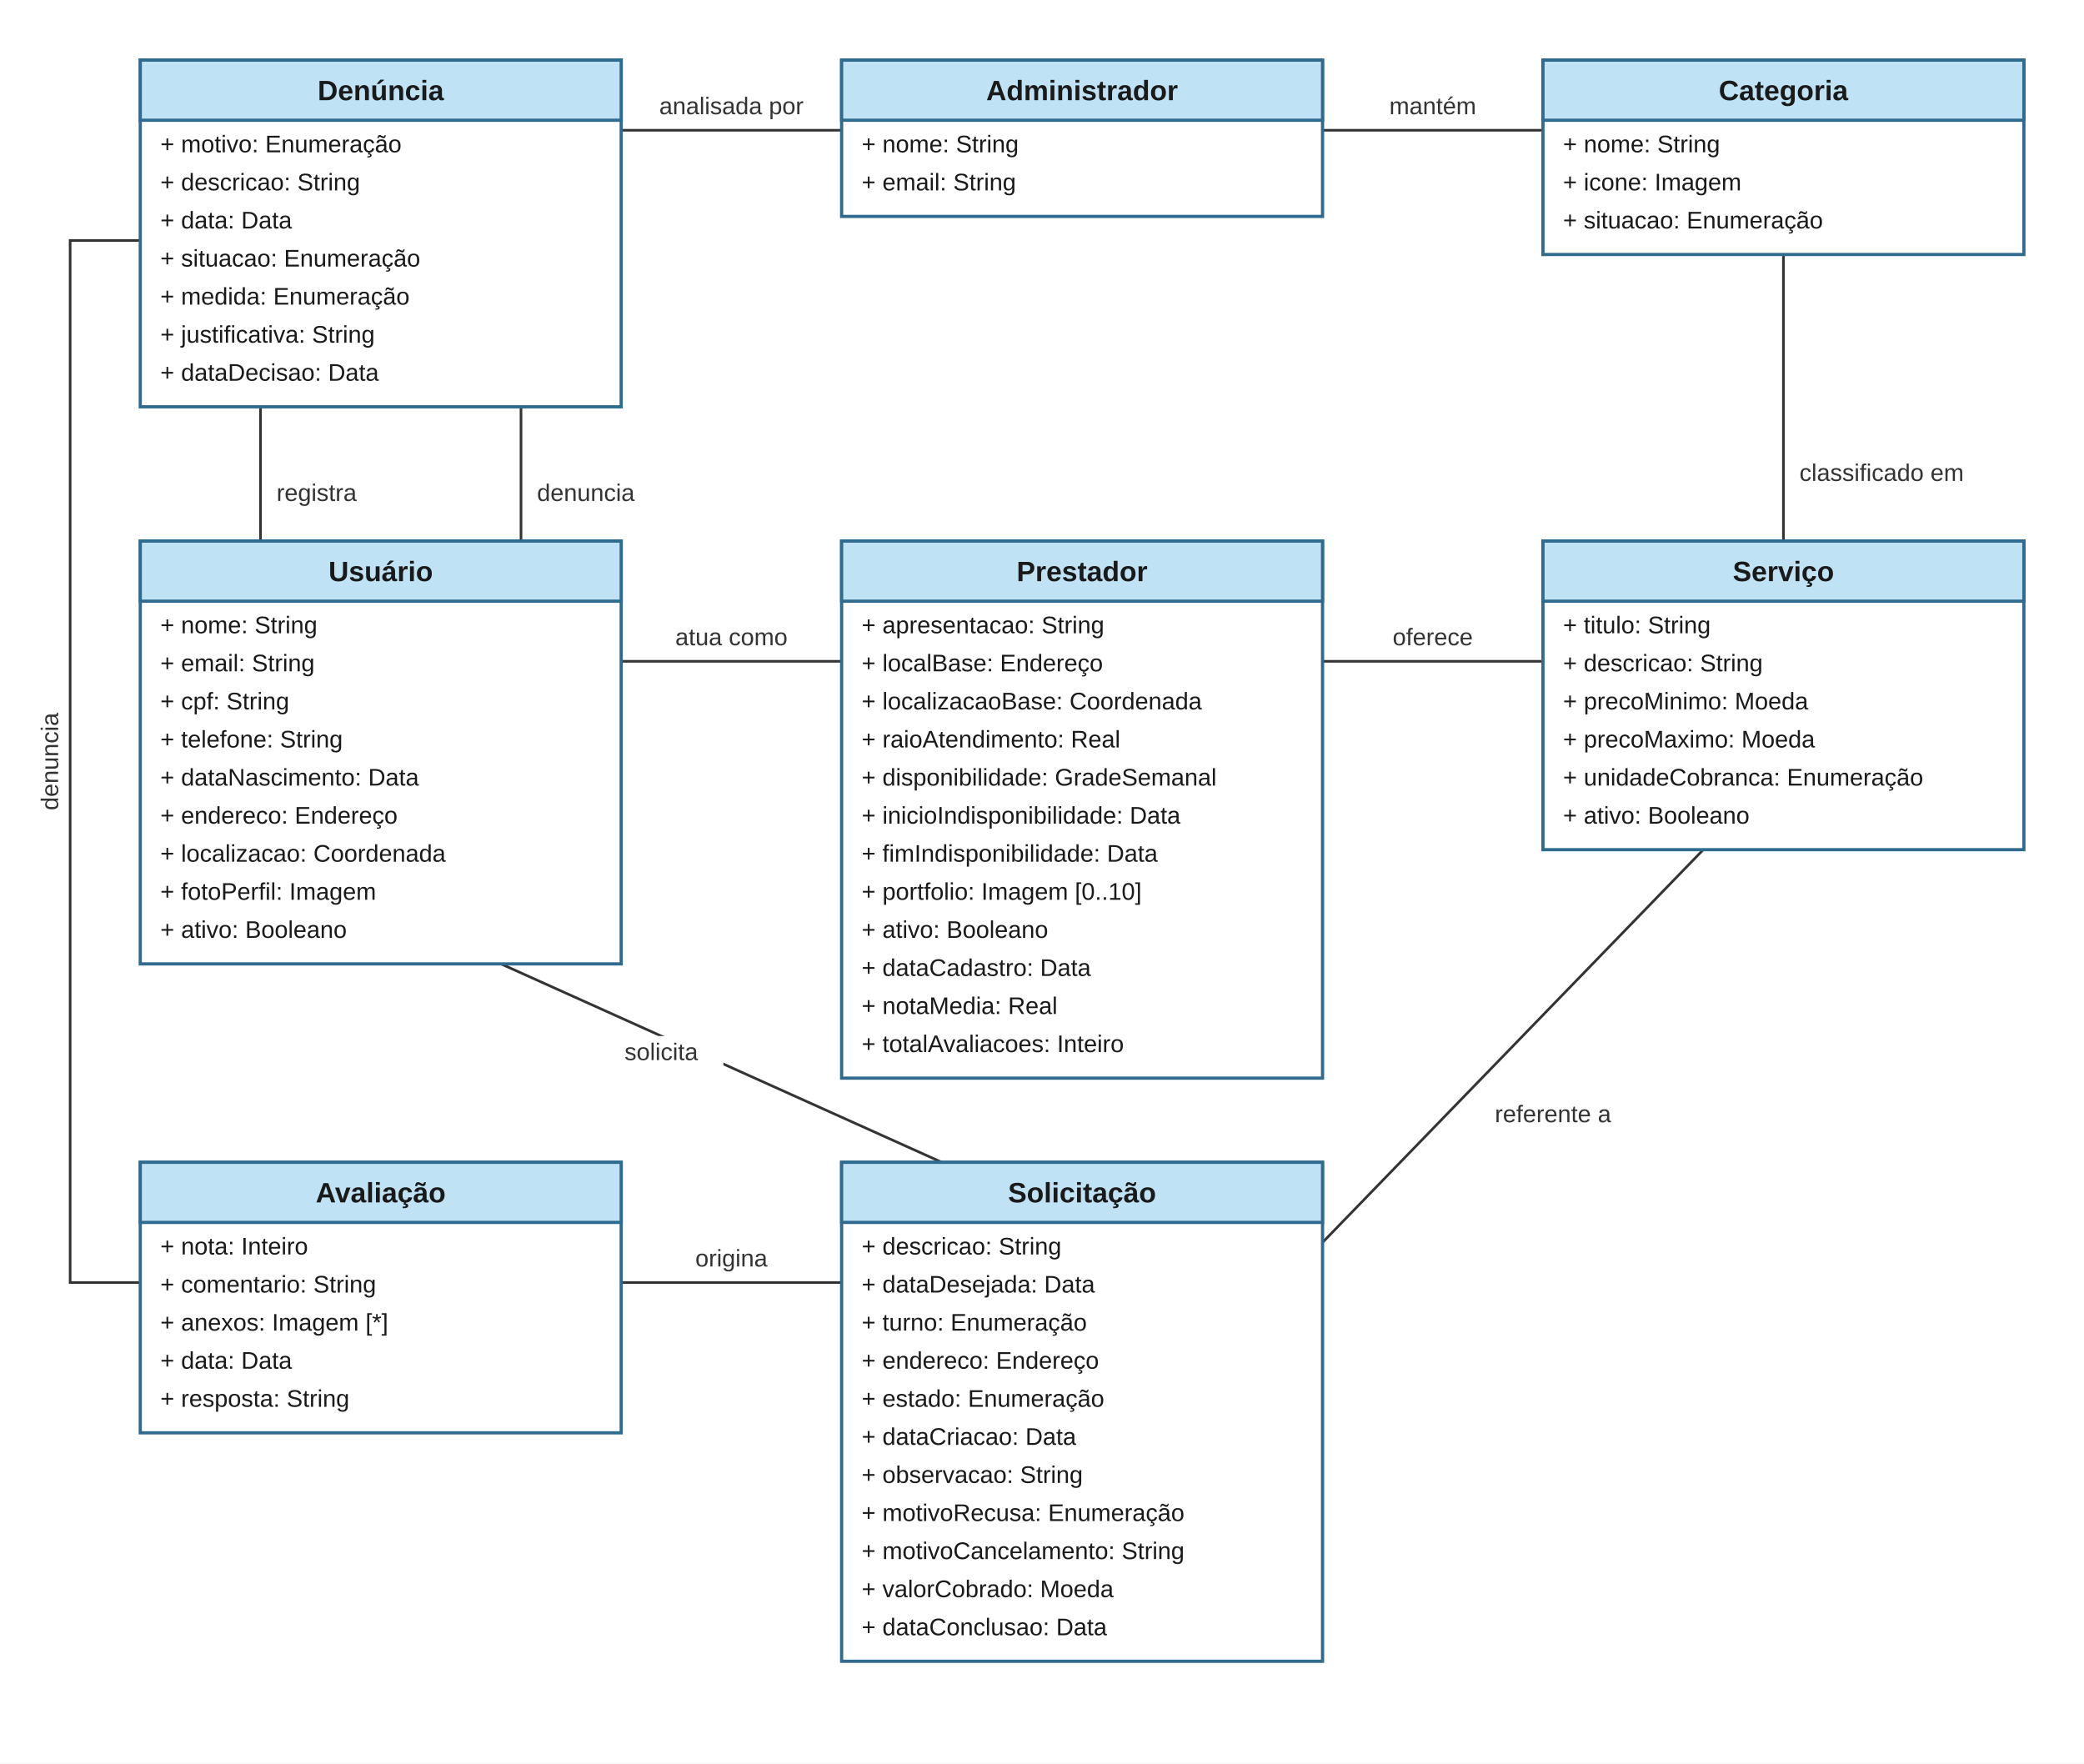
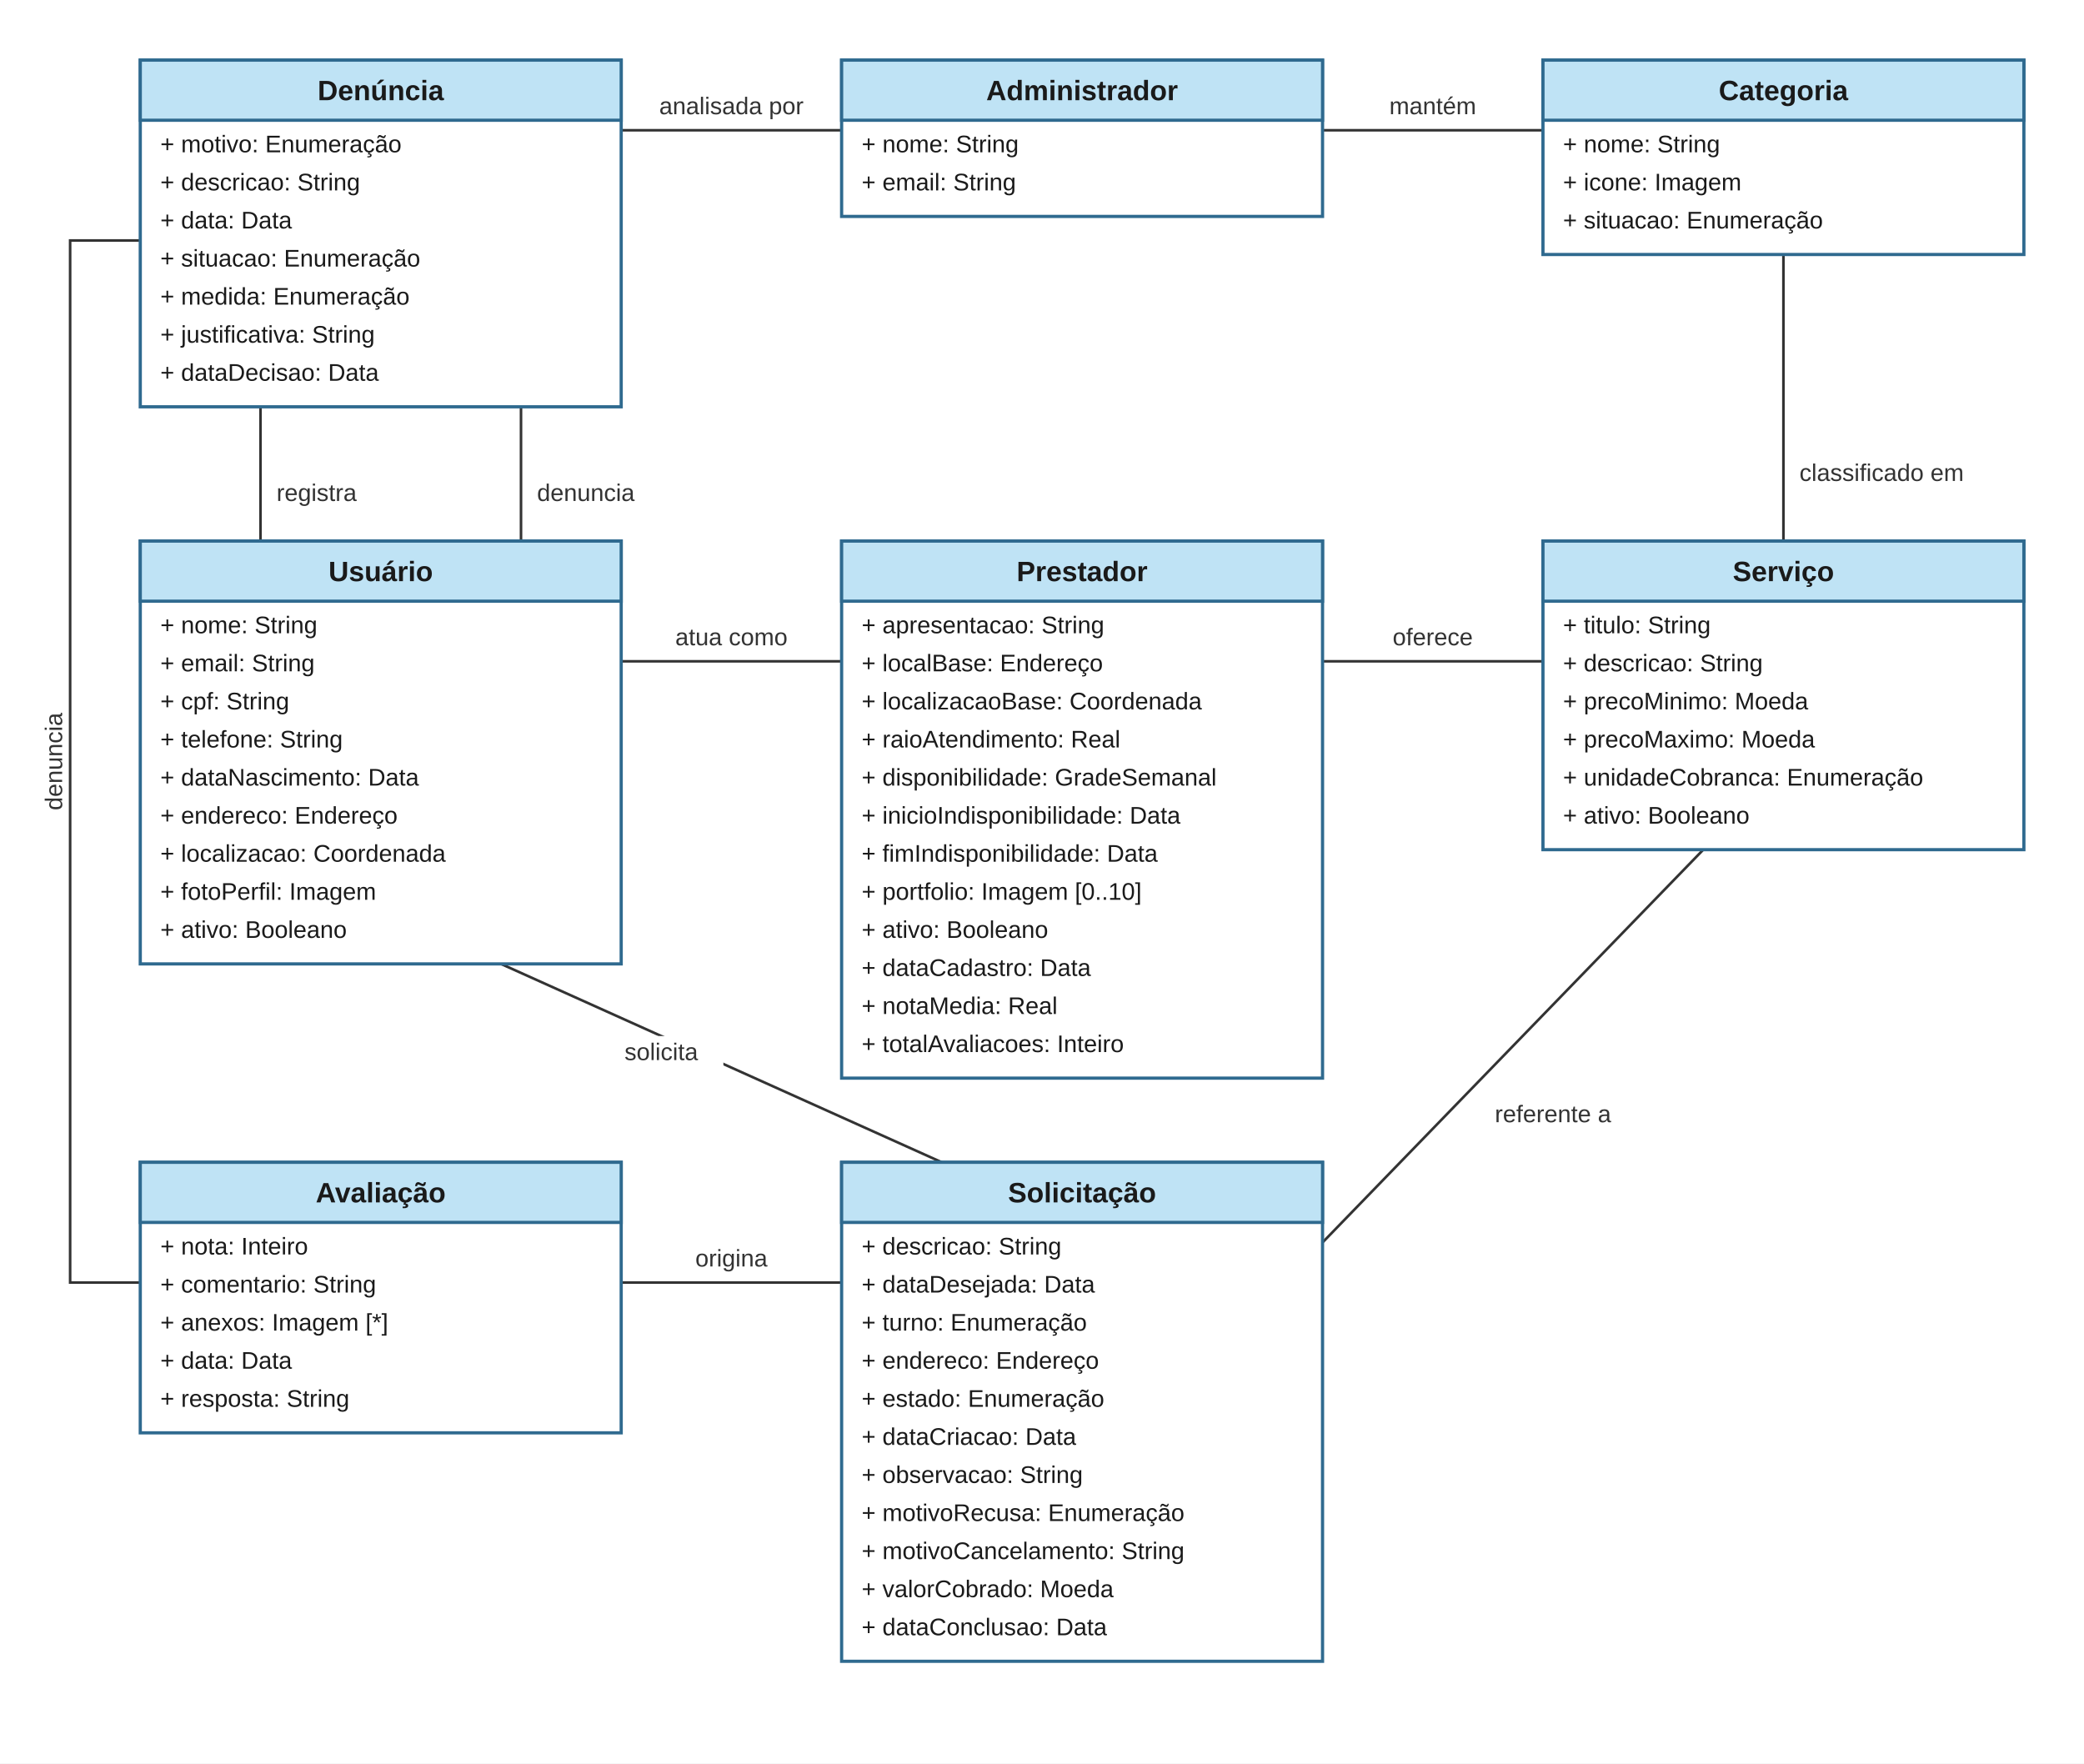
<svg xmlns="http://www.w3.org/2000/svg" width="1040" height="880" viewBox="0 0 1040 880">
  <rect width="1040" height="880" fill="white" />
-   <polyline points="310,330 420,330" fill="none" stroke="#333" stroke-width="1.3" />
+   <line x1="310" y1="330" x2="420" y2="330" stroke="#333" stroke-width="1.3" />
  <rect x="335" y="310" width="63" height="16" fill="white" />
  <text x="365" y="322" font-family="Arial" font-size="12" font-weight="normal" text-anchor="middle" fill="#333">atua como</text>
-   <polyline points="250,481 470,580" fill="none" stroke="#333" stroke-width="1.3" />
+   <line x1="250" y1="481" x2="470" y2="580" stroke="#333" stroke-width="1.3" />
  <rect x="304" y="517" width="57" height="16" fill="white" />
  <text x="330" y="529" font-family="Arial" font-size="12" font-weight="normal" text-anchor="middle" fill="#333">solicita</text>
-   <polyline points="130,270 130,203" fill="none" stroke="#333" stroke-width="1.3" />
+   <line x1="130" y1="270" x2="130" y2="203" stroke="#333" stroke-width="1.3" />
  <rect x="136" y="238" width="57" height="16" fill="white" />
  <text x="138" y="250" font-family="Arial" font-size="12" font-weight="normal" text-anchor="start" fill="#333">registra</text>
-   <polyline points="660,330 770,330" fill="none" stroke="#333" stroke-width="1.3" />
+   <line x1="660" y1="330" x2="770" y2="330" stroke="#333" stroke-width="1.3" />
  <rect x="692" y="310" width="50" height="16" fill="white" />
  <text x="715" y="322" font-family="Arial" font-size="12" font-weight="normal" text-anchor="middle" fill="#333">oferece</text>
-   <polyline points="890,270 890,127" fill="none" stroke="#333" stroke-width="1.3" />
+   <line x1="890" y1="270" x2="890" y2="127" stroke="#333" stroke-width="1.3" />
  <rect x="896" y="228" width="103" height="16" fill="white" />
  <text x="898" y="240" font-family="Arial" font-size="12" font-weight="normal" text-anchor="start" fill="#333">classificado em</text>
-   <polyline points="660,620 850,424" fill="none" stroke="#333" stroke-width="1.3" />
+   <line x1="660" y1="620" x2="850" y2="424" stroke="#333" stroke-width="1.3" />
  <rect x="739" y="548" width="77" height="16" fill="white" />
  <text x="775" y="560" font-family="Arial" font-size="12" font-weight="normal" text-anchor="middle" fill="#333">referente a</text>
-   <polyline points="420,640 310,640" fill="none" stroke="#333" stroke-width="1.3" />
+   <line x1="420" y1="640" x2="310" y2="640" stroke="#333" stroke-width="1.3" />
  <rect x="342" y="620" width="50" height="16" fill="white" />
  <text x="365" y="632" font-family="Arial" font-size="12" font-weight="normal" text-anchor="middle" fill="#333">origina</text>
-   <polyline points="310,65 420,65" fill="none" stroke="#333" stroke-width="1.3" />
+   <line x1="310" y1="65" x2="420" y2="65" stroke="#333" stroke-width="1.3" />
  <rect x="322" y="45" width="90" height="16" fill="white" />
  <text x="365" y="57" font-family="Arial" font-size="12" font-weight="normal" text-anchor="middle" fill="#333">analisada por</text>
-   <polyline points="660,65 770,65" fill="none" stroke="#333" stroke-width="1.3" />
+   <line x1="660" y1="65" x2="770" y2="65" stroke="#333" stroke-width="1.3" />
  <rect x="695" y="45" width="44" height="16" fill="white" />
  <text x="715" y="57" font-family="Arial" font-size="12" font-weight="normal" text-anchor="middle" fill="#333">mantém</text>
-   <polyline points="260,203 260,270" fill="none" stroke="#333" stroke-width="1.3" />
+   <line x1="260" y1="203" x2="260" y2="270" stroke="#333" stroke-width="1.3" />
  <rect x="266" y="238" width="57" height="16" fill="white" />
  <text x="268" y="250" font-family="Arial" font-size="12" font-weight="normal" text-anchor="start" fill="#333">denuncia</text>
  <polyline points="70,120 35,120 35,640 70,640" fill="none" stroke="#333" stroke-width="1.3" />
-   <g transform="rotate(-90 27 380)">
-     <rect x="-1" y="368" width="57" height="16" fill="white" />
-     <text x="27" y="382" font-family="Arial" font-size="12" font-weight="normal" text-anchor="middle" fill="#333">denuncia</text>
+   <g transform="translate(27 380) rotate(-90)">
+     <rect x="-28" y="-12" width="57" height="16" fill="white" />
+     <text x="0" y="4" font-family="Arial" font-size="12" text-anchor="middle" fill="#333">denuncia</text>
  </g>
+   <rect x="70" y="30" width="240" height="173" fill="white" stroke="#2F6A8F" stroke-width="1.6" />
+   <rect x="70" y="30" width="240" height="30" fill="#BFE3F5" stroke="#2F6A8F" stroke-width="1.6" />
+   <text x="190.0" y="50" font-family="Arial" font-size="14" font-weight="bold" text-anchor="middle" fill="#1A1A1A">Denúncia</text>
+   <text x="80" y="76" font-family="Arial" font-size="12" font-weight="normal" text-anchor="start" fill="#1A1A1A">+ motivo: Enumeração</text>
+   <text x="80" y="95" font-family="Arial" font-size="12" font-weight="normal" text-anchor="start" fill="#1A1A1A">+ descricao: String</text>
+   <text x="80" y="114" font-family="Arial" font-size="12" font-weight="normal" text-anchor="start" fill="#1A1A1A">+ data: Data</text>
+   <text x="80" y="133" font-family="Arial" font-size="12" font-weight="normal" text-anchor="start" fill="#1A1A1A">+ situacao: Enumeração</text>
+   <text x="80" y="152" font-family="Arial" font-size="12" font-weight="normal" text-anchor="start" fill="#1A1A1A">+ medida: Enumeração</text>
+   <text x="80" y="171" font-family="Arial" font-size="12" font-weight="normal" text-anchor="start" fill="#1A1A1A">+ justificativa: String</text>
+   <text x="80" y="190" font-family="Arial" font-size="12" font-weight="normal" text-anchor="start" fill="#1A1A1A">+ dataDecisao: Data</text>
+   <rect x="420" y="30" width="240" height="78" fill="white" stroke="#2F6A8F" stroke-width="1.6" />
+   <rect x="420" y="30" width="240" height="30" fill="#BFE3F5" stroke="#2F6A8F" stroke-width="1.6" />
+   <text x="540.0" y="50" font-family="Arial" font-size="14" font-weight="bold" text-anchor="middle" fill="#1A1A1A">Administrador</text>
+   <text x="430" y="76" font-family="Arial" font-size="12" font-weight="normal" text-anchor="start" fill="#1A1A1A">+ nome: String</text>
+   <text x="430" y="95" font-family="Arial" font-size="12" font-weight="normal" text-anchor="start" fill="#1A1A1A">+ email: String</text>
+   <rect x="770" y="30" width="240" height="97" fill="white" stroke="#2F6A8F" stroke-width="1.6" />
+   <rect x="770" y="30" width="240" height="30" fill="#BFE3F5" stroke="#2F6A8F" stroke-width="1.6" />
+   <text x="890.0" y="50" font-family="Arial" font-size="14" font-weight="bold" text-anchor="middle" fill="#1A1A1A">Categoria</text>
+   <text x="780" y="76" font-family="Arial" font-size="12" font-weight="normal" text-anchor="start" fill="#1A1A1A">+ nome: String</text>
+   <text x="780" y="95" font-family="Arial" font-size="12" font-weight="normal" text-anchor="start" fill="#1A1A1A">+ icone: Imagem</text>
+   <text x="780" y="114" font-family="Arial" font-size="12" font-weight="normal" text-anchor="start" fill="#1A1A1A">+ situacao: Enumeração</text>
  <rect x="70" y="270" width="240" height="211" fill="white" stroke="#2F6A8F" stroke-width="1.6" />
  <rect x="70" y="270" width="240" height="30" fill="#BFE3F5" stroke="#2F6A8F" stroke-width="1.6" />
  <text x="190.0" y="290" font-family="Arial" font-size="14" font-weight="bold" text-anchor="middle" fill="#1A1A1A">Usuário</text>
  <text x="80" y="316" font-family="Arial" font-size="12" font-weight="normal" text-anchor="start" fill="#1A1A1A">+ nome: String</text>
  <text x="80" y="335" font-family="Arial" font-size="12" font-weight="normal" text-anchor="start" fill="#1A1A1A">+ email: String</text>
  <text x="80" y="354" font-family="Arial" font-size="12" font-weight="normal" text-anchor="start" fill="#1A1A1A">+ cpf: String</text>
  <text x="80" y="373" font-family="Arial" font-size="12" font-weight="normal" text-anchor="start" fill="#1A1A1A">+ telefone: String</text>
  <text x="80" y="392" font-family="Arial" font-size="12" font-weight="normal" text-anchor="start" fill="#1A1A1A">+ dataNascimento: Data</text>
  <text x="80" y="411" font-family="Arial" font-size="12" font-weight="normal" text-anchor="start" fill="#1A1A1A">+ endereco: Endereço</text>
  <text x="80" y="430" font-family="Arial" font-size="12" font-weight="normal" text-anchor="start" fill="#1A1A1A">+ localizacao: Coordenada</text>
  <text x="80" y="449" font-family="Arial" font-size="12" font-weight="normal" text-anchor="start" fill="#1A1A1A">+ fotoPerfil: Imagem</text>
  <text x="80" y="468" font-family="Arial" font-size="12" font-weight="normal" text-anchor="start" fill="#1A1A1A">+ ativo: Booleano</text>
  <rect x="420" y="270" width="240" height="268" fill="white" stroke="#2F6A8F" stroke-width="1.6" />
  <rect x="420" y="270" width="240" height="30" fill="#BFE3F5" stroke="#2F6A8F" stroke-width="1.6" />
  <text x="540.0" y="290" font-family="Arial" font-size="14" font-weight="bold" text-anchor="middle" fill="#1A1A1A">Prestador</text>
  <text x="430" y="316" font-family="Arial" font-size="12" font-weight="normal" text-anchor="start" fill="#1A1A1A">+ apresentacao: String</text>
  <text x="430" y="335" font-family="Arial" font-size="12" font-weight="normal" text-anchor="start" fill="#1A1A1A">+ localBase: Endereço</text>
  <text x="430" y="354" font-family="Arial" font-size="12" font-weight="normal" text-anchor="start" fill="#1A1A1A">+ localizacaoBase: Coordenada</text>
  <text x="430" y="373" font-family="Arial" font-size="12" font-weight="normal" text-anchor="start" fill="#1A1A1A">+ raioAtendimento: Real</text>
  <text x="430" y="392" font-family="Arial" font-size="12" font-weight="normal" text-anchor="start" fill="#1A1A1A">+ disponibilidade: GradeSemanal</text>
  <text x="430" y="411" font-family="Arial" font-size="12" font-weight="normal" text-anchor="start" fill="#1A1A1A">+ inicioIndisponibilidade: Data</text>
  <text x="430" y="430" font-family="Arial" font-size="12" font-weight="normal" text-anchor="start" fill="#1A1A1A">+ fimIndisponibilidade: Data</text>
  <text x="430" y="449" font-family="Arial" font-size="12" font-weight="normal" text-anchor="start" fill="#1A1A1A">+ portfolio: Imagem [0..10]</text>
  <text x="430" y="468" font-family="Arial" font-size="12" font-weight="normal" text-anchor="start" fill="#1A1A1A">+ ativo: Booleano</text>
  <text x="430" y="487" font-family="Arial" font-size="12" font-weight="normal" text-anchor="start" fill="#1A1A1A">+ dataCadastro: Data</text>
  <text x="430" y="506" font-family="Arial" font-size="12" font-weight="normal" text-anchor="start" fill="#1A1A1A">+ notaMedia: Real</text>
  <text x="430" y="525" font-family="Arial" font-size="12" font-weight="normal" text-anchor="start" fill="#1A1A1A">+ totalAvaliacoes: Inteiro</text>
  <rect x="770" y="270" width="240" height="154" fill="white" stroke="#2F6A8F" stroke-width="1.6" />
  <rect x="770" y="270" width="240" height="30" fill="#BFE3F5" stroke="#2F6A8F" stroke-width="1.6" />
  <text x="890.0" y="290" font-family="Arial" font-size="14" font-weight="bold" text-anchor="middle" fill="#1A1A1A">Serviço</text>
  <text x="780" y="316" font-family="Arial" font-size="12" font-weight="normal" text-anchor="start" fill="#1A1A1A">+ titulo: String</text>
  <text x="780" y="335" font-family="Arial" font-size="12" font-weight="normal" text-anchor="start" fill="#1A1A1A">+ descricao: String</text>
  <text x="780" y="354" font-family="Arial" font-size="12" font-weight="normal" text-anchor="start" fill="#1A1A1A">+ precoMinimo: Moeda</text>
  <text x="780" y="373" font-family="Arial" font-size="12" font-weight="normal" text-anchor="start" fill="#1A1A1A">+ precoMaximo: Moeda</text>
  <text x="780" y="392" font-family="Arial" font-size="12" font-weight="normal" text-anchor="start" fill="#1A1A1A">+ unidadeCobranca: Enumeração</text>
  <text x="780" y="411" font-family="Arial" font-size="12" font-weight="normal" text-anchor="start" fill="#1A1A1A">+ ativo: Booleano</text>
-   <rect x="770" y="30" width="240" height="97" fill="white" stroke="#2F6A8F" stroke-width="1.6" />
-   <rect x="770" y="30" width="240" height="30" fill="#BFE3F5" stroke="#2F6A8F" stroke-width="1.6" />
-   <text x="890.0" y="50" font-family="Arial" font-size="14" font-weight="bold" text-anchor="middle" fill="#1A1A1A">Categoria</text>
-   <text x="780" y="76" font-family="Arial" font-size="12" font-weight="normal" text-anchor="start" fill="#1A1A1A">+ nome: String</text>
-   <text x="780" y="95" font-family="Arial" font-size="12" font-weight="normal" text-anchor="start" fill="#1A1A1A">+ icone: Imagem</text>
-   <text x="780" y="114" font-family="Arial" font-size="12" font-weight="normal" text-anchor="start" fill="#1A1A1A">+ situacao: Enumeração</text>
+   <rect x="70" y="580" width="240" height="135" fill="white" stroke="#2F6A8F" stroke-width="1.6" />
+   <rect x="70" y="580" width="240" height="30" fill="#BFE3F5" stroke="#2F6A8F" stroke-width="1.6" />
+   <text x="190.0" y="600" font-family="Arial" font-size="14" font-weight="bold" text-anchor="middle" fill="#1A1A1A">Avaliação</text>
+   <text x="80" y="626" font-family="Arial" font-size="12" font-weight="normal" text-anchor="start" fill="#1A1A1A">+ nota: Inteiro</text>
+   <text x="80" y="645" font-family="Arial" font-size="12" font-weight="normal" text-anchor="start" fill="#1A1A1A">+ comentario: String</text>
+   <text x="80" y="664" font-family="Arial" font-size="12" font-weight="normal" text-anchor="start" fill="#1A1A1A">+ anexos: Imagem [*]</text>
+   <text x="80" y="683" font-family="Arial" font-size="12" font-weight="normal" text-anchor="start" fill="#1A1A1A">+ data: Data</text>
+   <text x="80" y="702" font-family="Arial" font-size="12" font-weight="normal" text-anchor="start" fill="#1A1A1A">+ resposta: String</text>
  <rect x="420" y="580" width="240" height="249" fill="white" stroke="#2F6A8F" stroke-width="1.6" />
  <rect x="420" y="580" width="240" height="30" fill="#BFE3F5" stroke="#2F6A8F" stroke-width="1.6" />
  <text x="540.0" y="600" font-family="Arial" font-size="14" font-weight="bold" text-anchor="middle" fill="#1A1A1A">Solicitação</text>
  <text x="430" y="626" font-family="Arial" font-size="12" font-weight="normal" text-anchor="start" fill="#1A1A1A">+ descricao: String</text>
  <text x="430" y="645" font-family="Arial" font-size="12" font-weight="normal" text-anchor="start" fill="#1A1A1A">+ dataDesejada: Data</text>
  <text x="430" y="664" font-family="Arial" font-size="12" font-weight="normal" text-anchor="start" fill="#1A1A1A">+ turno: Enumeração</text>
  <text x="430" y="683" font-family="Arial" font-size="12" font-weight="normal" text-anchor="start" fill="#1A1A1A">+ endereco: Endereço</text>
  <text x="430" y="702" font-family="Arial" font-size="12" font-weight="normal" text-anchor="start" fill="#1A1A1A">+ estado: Enumeração</text>
  <text x="430" y="721" font-family="Arial" font-size="12" font-weight="normal" text-anchor="start" fill="#1A1A1A">+ dataCriacao: Data</text>
  <text x="430" y="740" font-family="Arial" font-size="12" font-weight="normal" text-anchor="start" fill="#1A1A1A">+ observacao: String</text>
  <text x="430" y="759" font-family="Arial" font-size="12" font-weight="normal" text-anchor="start" fill="#1A1A1A">+ motivoRecusa: Enumeração</text>
  <text x="430" y="778" font-family="Arial" font-size="12" font-weight="normal" text-anchor="start" fill="#1A1A1A">+ motivoCancelamento: String</text>
  <text x="430" y="797" font-family="Arial" font-size="12" font-weight="normal" text-anchor="start" fill="#1A1A1A">+ valorCobrado: Moeda</text>
  <text x="430" y="816" font-family="Arial" font-size="12" font-weight="normal" text-anchor="start" fill="#1A1A1A">+ dataConclusao: Data</text>
-   <rect x="70" y="580" width="240" height="135" fill="white" stroke="#2F6A8F" stroke-width="1.6" />
-   <rect x="70" y="580" width="240" height="30" fill="#BFE3F5" stroke="#2F6A8F" stroke-width="1.6" />
-   <text x="190.0" y="600" font-family="Arial" font-size="14" font-weight="bold" text-anchor="middle" fill="#1A1A1A">Avaliação</text>
-   <text x="80" y="626" font-family="Arial" font-size="12" font-weight="normal" text-anchor="start" fill="#1A1A1A">+ nota: Inteiro</text>
-   <text x="80" y="645" font-family="Arial" font-size="12" font-weight="normal" text-anchor="start" fill="#1A1A1A">+ comentario: String</text>
-   <text x="80" y="664" font-family="Arial" font-size="12" font-weight="normal" text-anchor="start" fill="#1A1A1A">+ anexos: Imagem [*]</text>
-   <text x="80" y="683" font-family="Arial" font-size="12" font-weight="normal" text-anchor="start" fill="#1A1A1A">+ data: Data</text>
-   <text x="80" y="702" font-family="Arial" font-size="12" font-weight="normal" text-anchor="start" fill="#1A1A1A">+ resposta: String</text>
-   <rect x="70" y="30" width="240" height="173" fill="white" stroke="#2F6A8F" stroke-width="1.6" />
-   <rect x="70" y="30" width="240" height="30" fill="#BFE3F5" stroke="#2F6A8F" stroke-width="1.6" />
-   <text x="190.0" y="50" font-family="Arial" font-size="14" font-weight="bold" text-anchor="middle" fill="#1A1A1A">Denúncia</text>
-   <text x="80" y="76" font-family="Arial" font-size="12" font-weight="normal" text-anchor="start" fill="#1A1A1A">+ motivo: Enumeração</text>
-   <text x="80" y="95" font-family="Arial" font-size="12" font-weight="normal" text-anchor="start" fill="#1A1A1A">+ descricao: String</text>
-   <text x="80" y="114" font-family="Arial" font-size="12" font-weight="normal" text-anchor="start" fill="#1A1A1A">+ data: Data</text>
-   <text x="80" y="133" font-family="Arial" font-size="12" font-weight="normal" text-anchor="start" fill="#1A1A1A">+ situacao: Enumeração</text>
-   <text x="80" y="152" font-family="Arial" font-size="12" font-weight="normal" text-anchor="start" fill="#1A1A1A">+ medida: Enumeração</text>
-   <text x="80" y="171" font-family="Arial" font-size="12" font-weight="normal" text-anchor="start" fill="#1A1A1A">+ justificativa: String</text>
-   <text x="80" y="190" font-family="Arial" font-size="12" font-weight="normal" text-anchor="start" fill="#1A1A1A">+ dataDecisao: Data</text>
-   <rect x="420" y="30" width="240" height="78" fill="white" stroke="#2F6A8F" stroke-width="1.6" />
-   <rect x="420" y="30" width="240" height="30" fill="#BFE3F5" stroke="#2F6A8F" stroke-width="1.6" />
-   <text x="540.0" y="50" font-family="Arial" font-size="14" font-weight="bold" text-anchor="middle" fill="#1A1A1A">Administrador</text>
-   <text x="430" y="76" font-family="Arial" font-size="12" font-weight="normal" text-anchor="start" fill="#1A1A1A">+ nome: String</text>
-   <text x="430" y="95" font-family="Arial" font-size="12" font-weight="normal" text-anchor="start" fill="#1A1A1A">+ email: String</text>
</svg>
